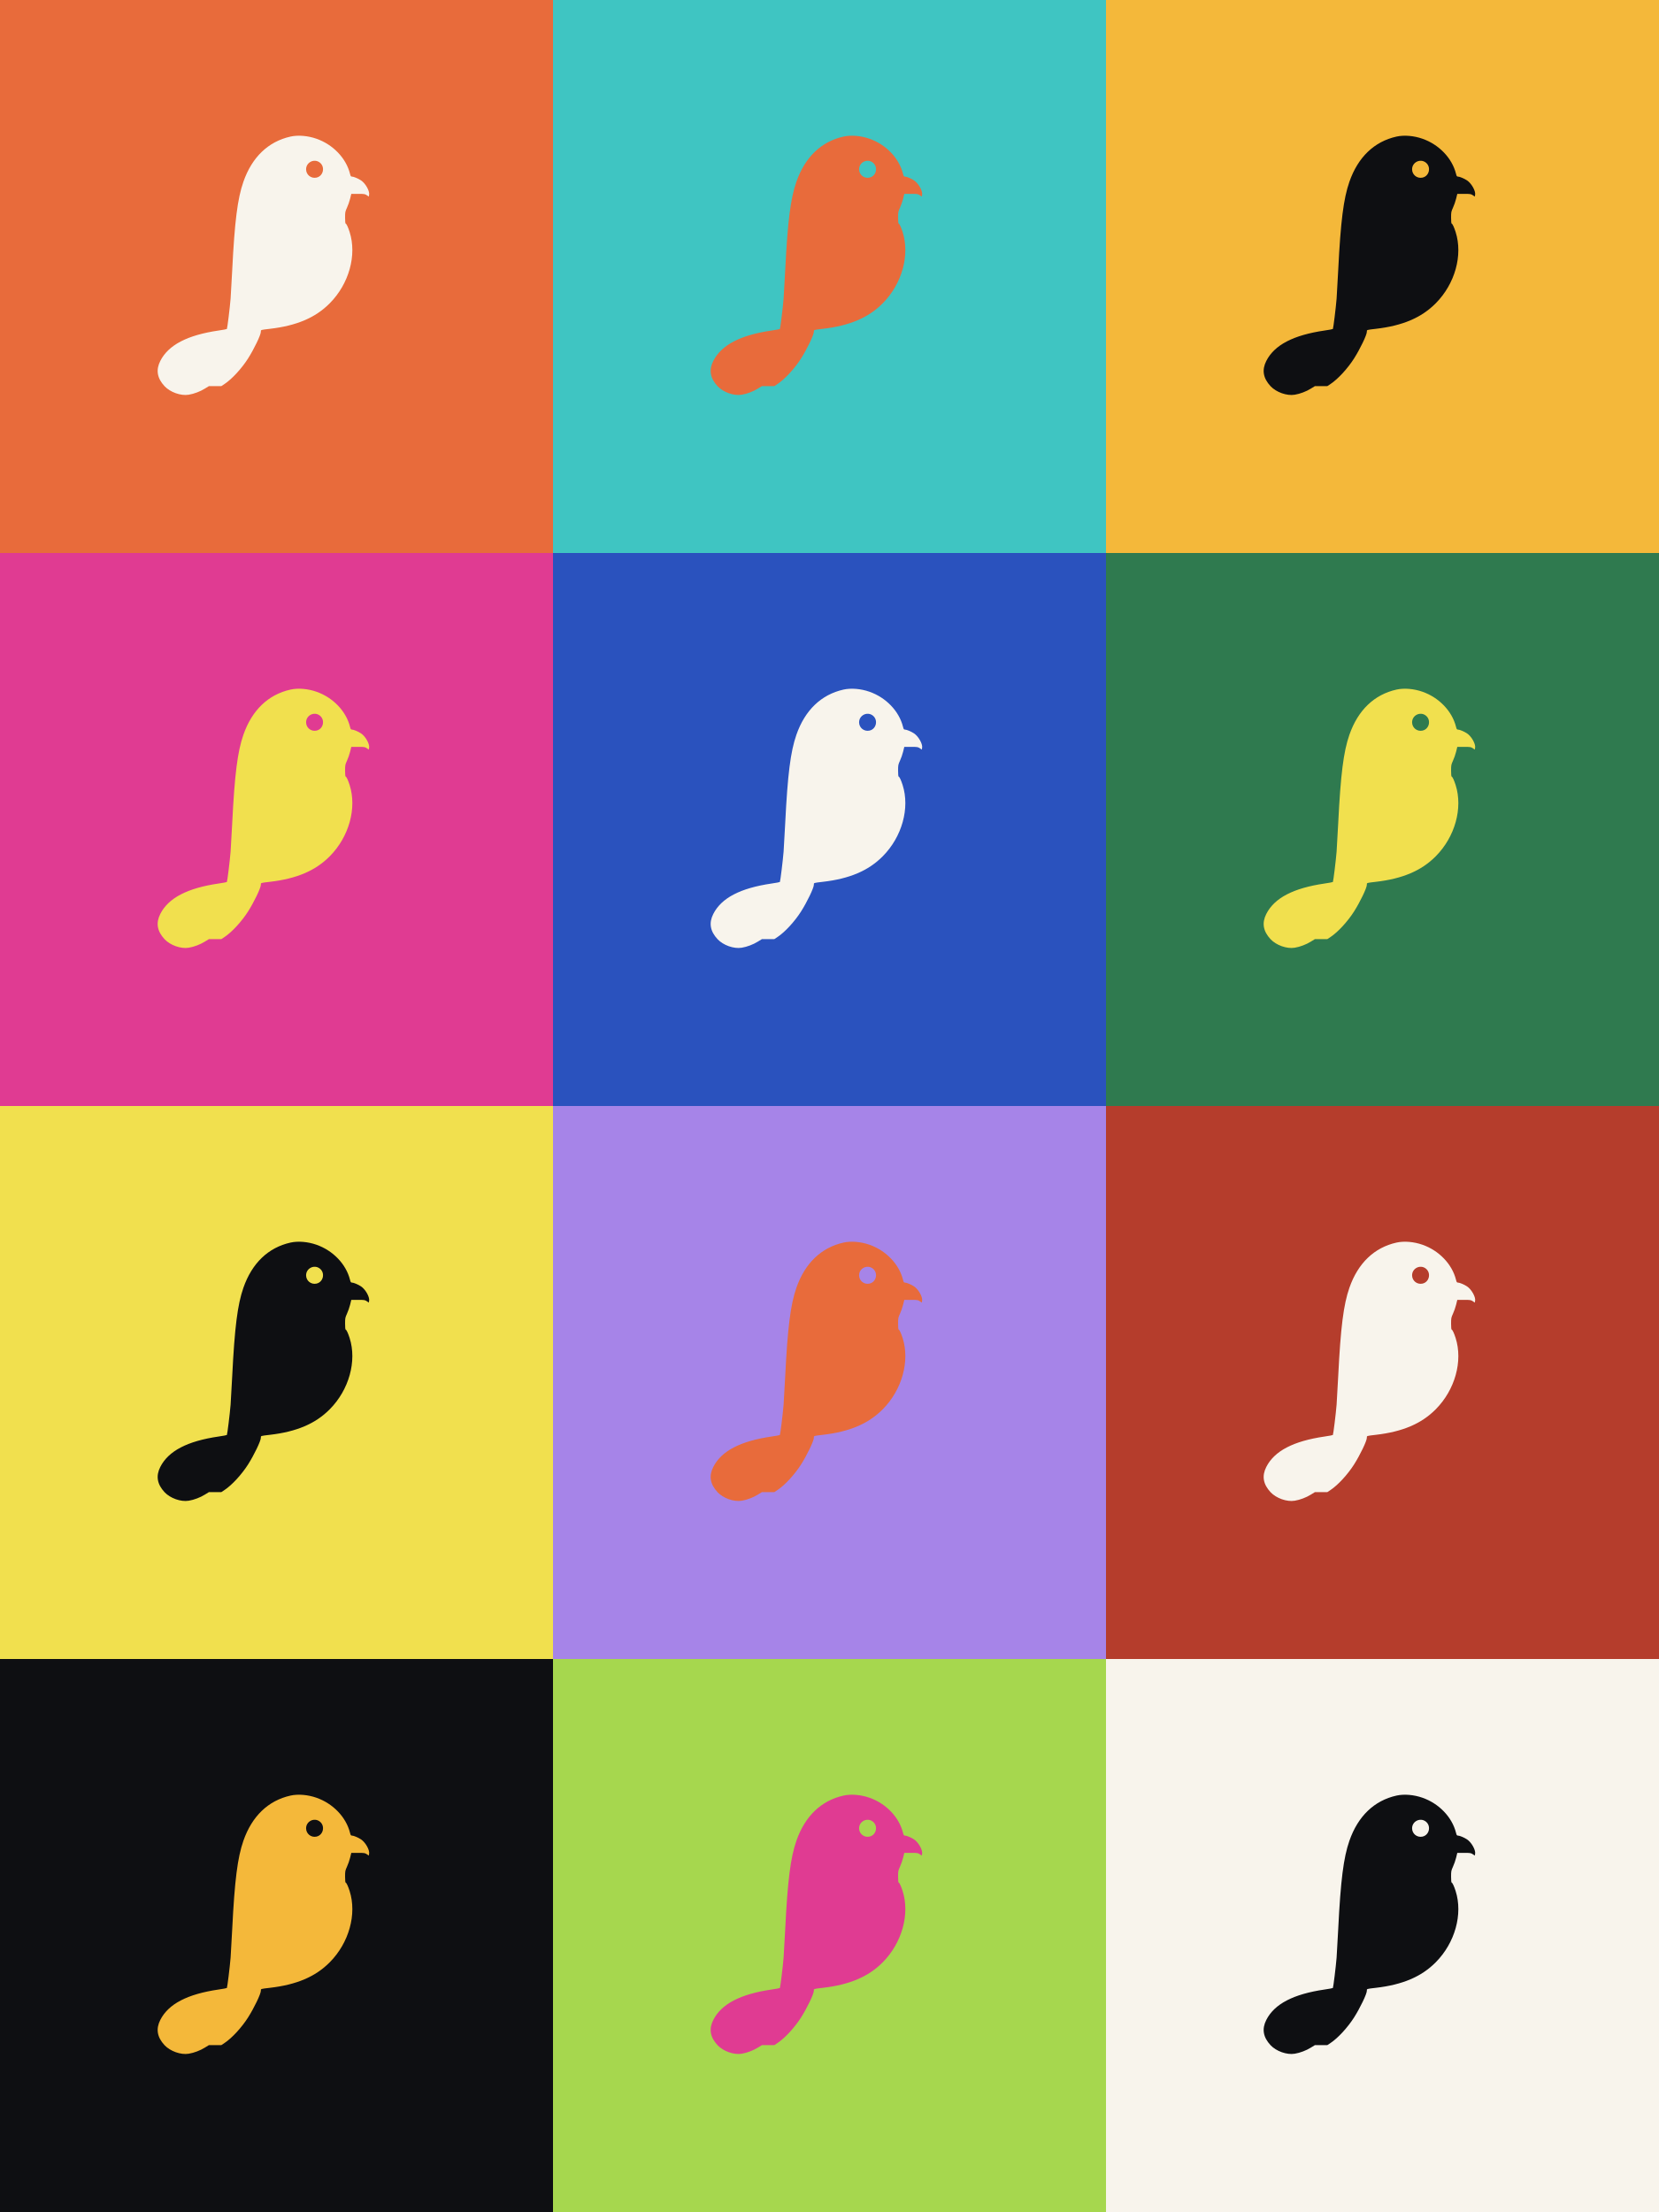
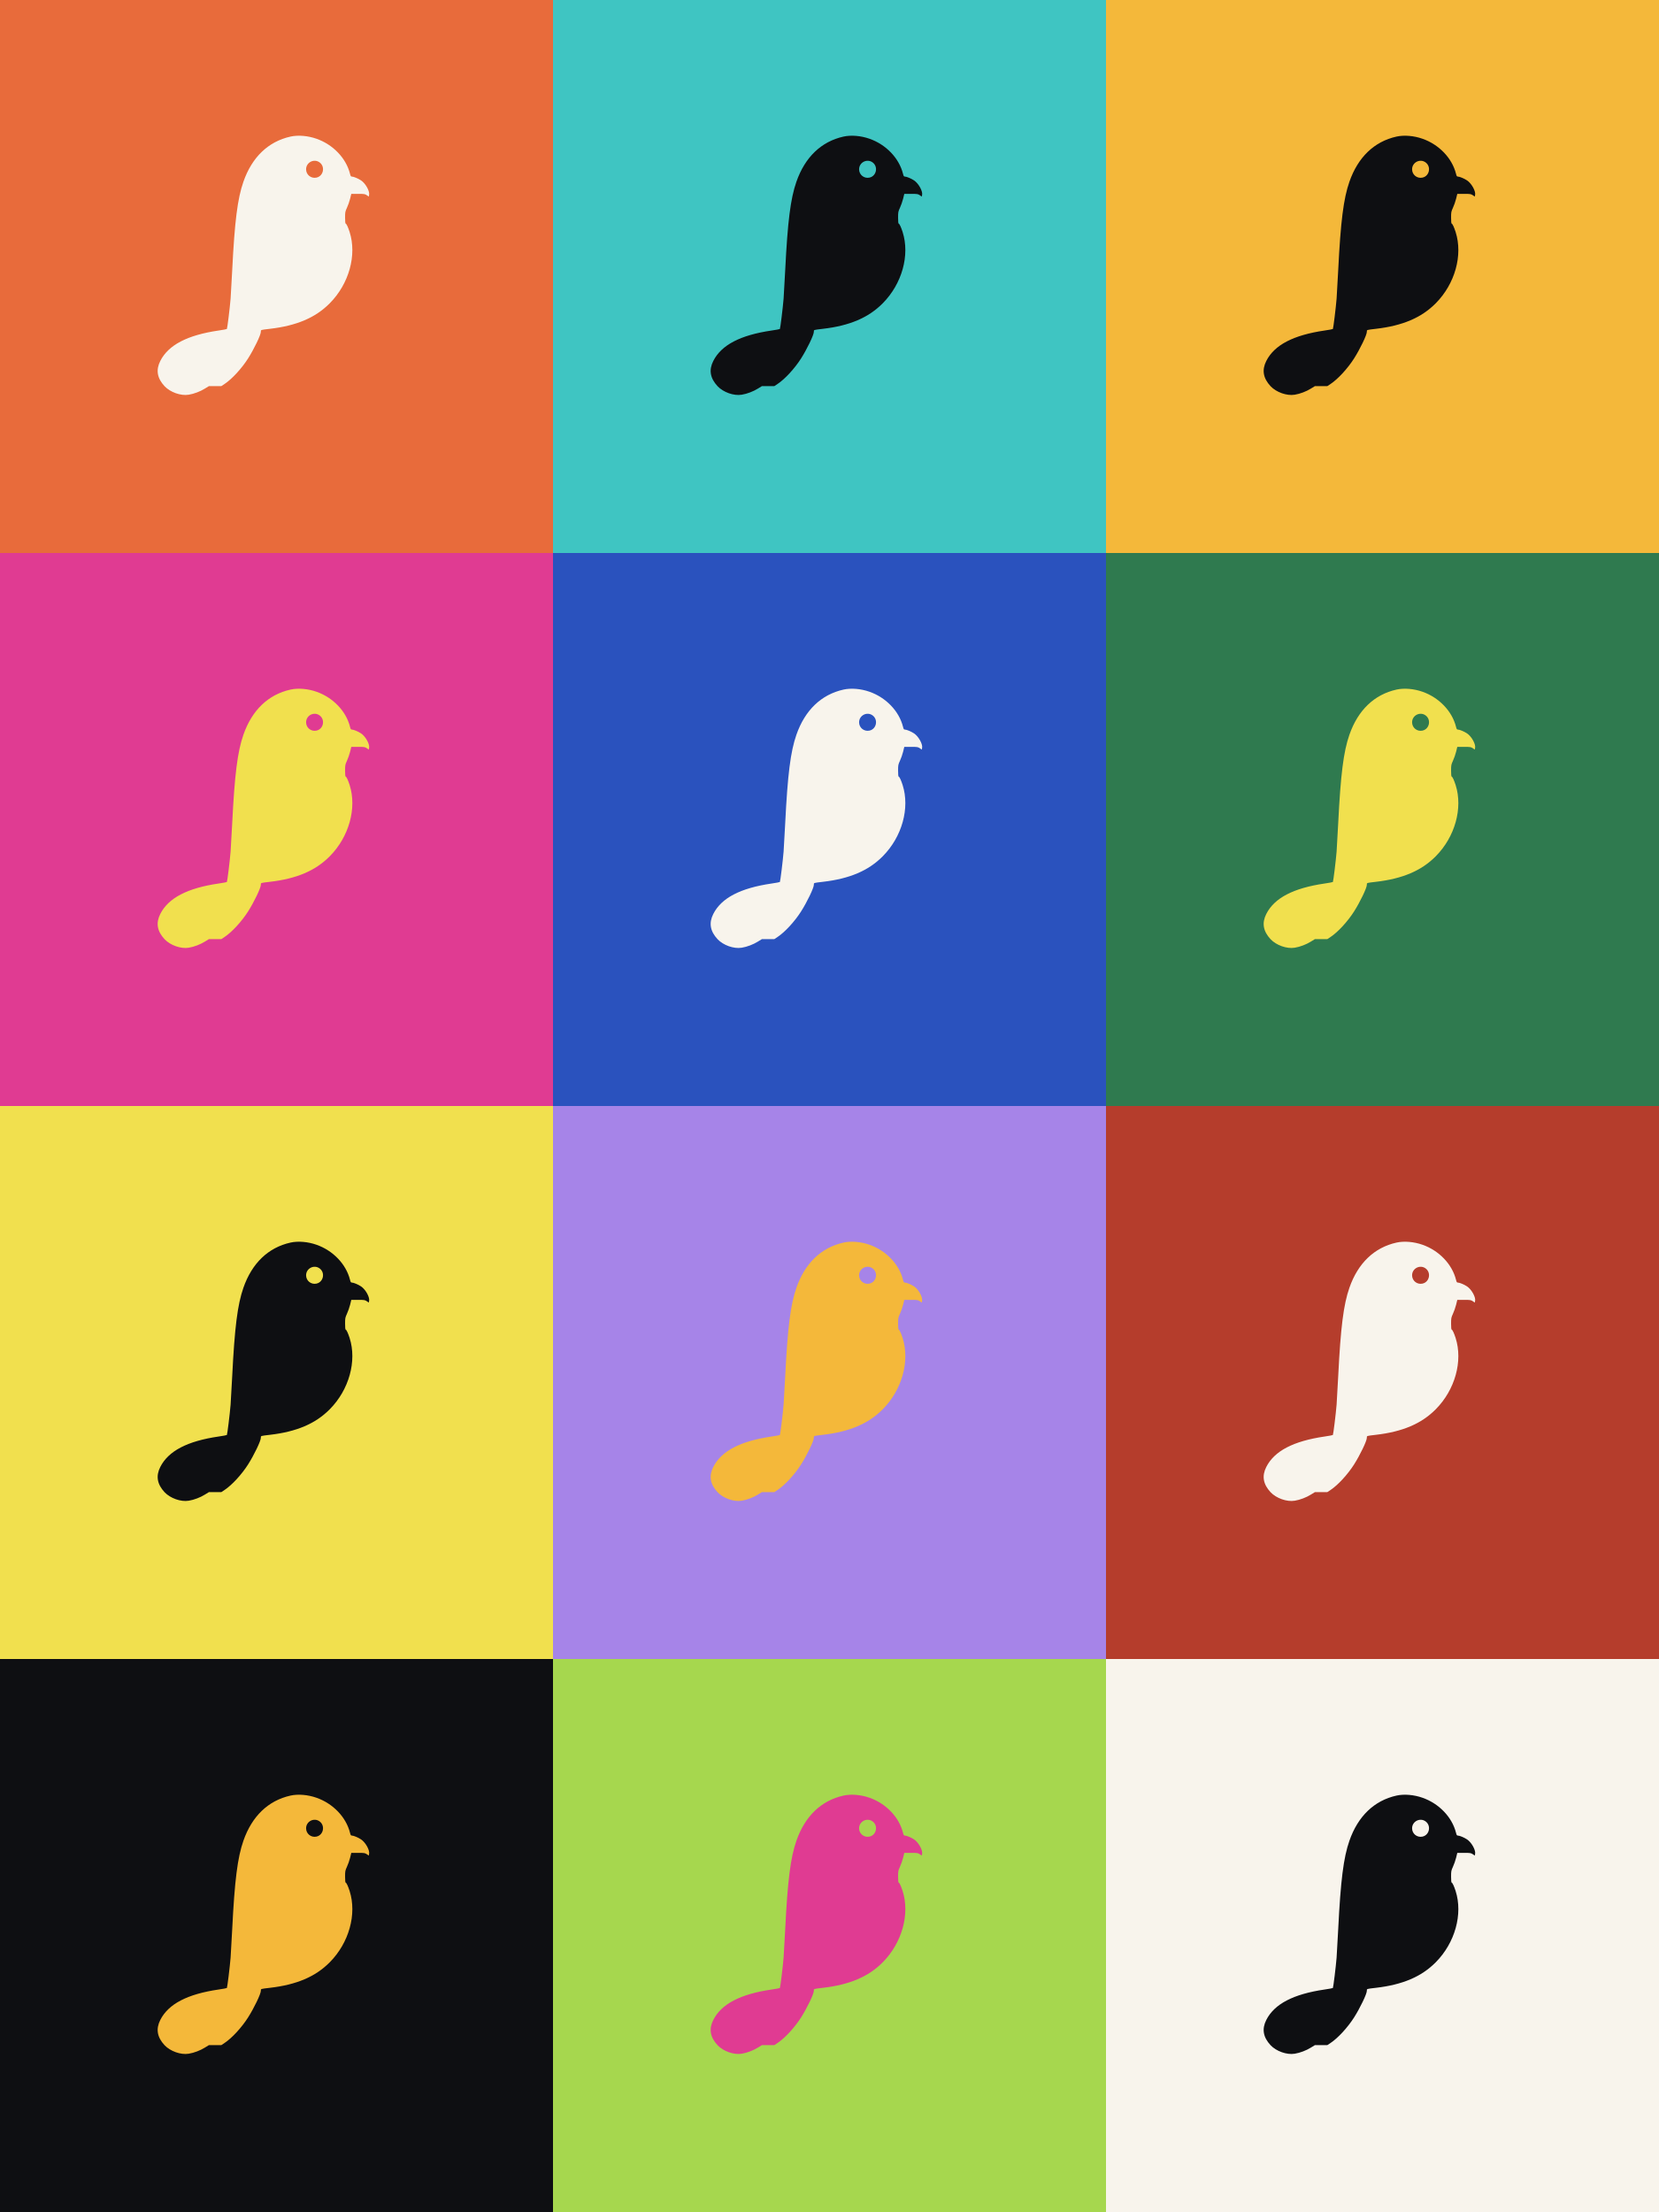
<svg xmlns="http://www.w3.org/2000/svg" viewBox="0 0 1500 2000" role="img" aria-label="MacParakeet Pop — twelve parakeets">
  <defs>
    <symbol id="bird" viewBox="0 0 1024 1024" preserveAspectRatio="xMidYMid meet">
      <path fill="currentColor" fill-rule="evenodd" d="M 538.0 252.9 c -41.3 9.2 -71.4 38.1 -87.3 83.7 -10.9 31.2 -16.2 73.4 -20.7 163.4 -1.1 22.3 -2.5 46.1 -3.0 53.0 -1.4 17.2 -6.1 55.3 -6.9 56.2 -0.3 0.4 -7.1 1.6 -15.1 2.8 -58.2 8.5 -93.2 26.8 -108.2 56.4 -8.4 16.6 -5.9 31.8 7.8 46.6 10.5 11.3 30.3 18.4 44.9 15.9 9.8 -1.6 21.4 -6.0 30.0 -11.4 l 7.3 -4.5 11.5 -0.0 11.5 -0.0 6.3 -4.2 c 13.5 -9.0 31.1 -28.1 43.1 -46.8 11.3 -17.8 23.8 -43.7 23.8 -49.6 0.0 -3.8 -1.0 -3.4 16.5 -5.5 49.7 -5.7 84.6 -20.6 111.1 -47.3 35.7 -36.0 50.5 -89.1 36.8 -132.0 -2.9 -9.1 -6.0 -15.6 -7.4 -15.6 -0.6 -0.0 -1.0 -4.4 -1.0 -10.9 0.0 -10.3 0.2 -11.2 3.5 -18.5 2.0 -4.2 4.6 -11.7 5.8 -16.6 l 2.2 -9.0 12.5 -0.0 c 11.7 -0.0 12.8 0.2 16.2 2.5 l 3.7 2.5 0.6 -3.3 c 1.3 -7.0 -6.8 -21.4 -15.2 -26.8 -5.1 -3.4 -13.6 -6.9 -16.5 -6.9 -2.1 -0.0 -2.6 -0.8 -3.7 -5.3 -7.3 -28.9 -31.3 -54.0 -62.1 -64.8 -15.9 -5.6 -34.0 -7.1 -48.0 -4.0 z m 53.9 47.9 c 10.7 8.0 7.0 25.4 -6.0 28.1 -9.9 2.1 -19.1 -5.3 -19.1 -15.4 0.0 -12.9 14.8 -20.4 25.1 -12.7 z" />
    </symbol>
  </defs>
  <g>
    <rect x="0" y="0" width="500" height="500" fill="#E86B3B" />
    <use href="#bird" x="0" y="0" width="500" height="500" color="#F8F4EC" />
  </g>
  <g>
    <rect x="500" y="0" width="500" height="500" fill="#3FC5C2" />
-     <use href="#bird" x="500" y="0" width="500" height="500" color="#E86B3B" />
+     <use href="#bird" x="500" y="0" width="500" height="500" color="#0E0F12" />
  </g>
  <g>
    <rect x="1000" y="0" width="500" height="500" fill="#F4B83A" />
    <use href="#bird" x="1000" y="0" width="500" height="500" color="#0E0F12" />
  </g>
  <g>
    <rect x="0" y="500" width="500" height="500" fill="#E03B92" />
    <use href="#bird" x="0" y="500" width="500" height="500" color="#F1E04E" />
  </g>
  <g>
    <rect x="500" y="500" width="500" height="500" fill="#2A52BE" />
    <use href="#bird" x="500" y="500" width="500" height="500" color="#F8F4EC" />
  </g>
  <g>
    <rect x="1000" y="500" width="500" height="500" fill="#2F7A4F" />
    <use href="#bird" x="1000" y="500" width="500" height="500" color="#F1E04E" />
  </g>
  <g>
    <rect x="0" y="1000" width="500" height="500" fill="#F1E04E" />
    <use href="#bird" x="0" y="1000" width="500" height="500" color="#0E0F12" />
  </g>
  <g>
    <rect x="500" y="1000" width="500" height="500" fill="#A684E8" />
-     <use href="#bird" x="500" y="1000" width="500" height="500" color="#E86B3B" />
+     <use href="#bird" x="500" y="1000" width="500" height="500" color="#F4B83A" />
  </g>
  <g>
    <rect x="1000" y="1000" width="500" height="500" fill="#B53D2C" />
    <use href="#bird" x="1000" y="1000" width="500" height="500" color="#F8F4EC" />
  </g>
  <g>
    <rect x="0" y="1500" width="500" height="500" fill="#0E0F12" />
    <use href="#bird" x="0" y="1500" width="500" height="500" color="#F4B83A" />
  </g>
  <g>
    <rect x="500" y="1500" width="500" height="500" fill="#A6D74E" />
    <use href="#bird" x="500" y="1500" width="500" height="500" color="#E03B92" />
  </g>
  <g>
    <rect x="1000" y="1500" width="500" height="500" fill="#F8F4EC" />
    <use href="#bird" x="1000" y="1500" width="500" height="500" color="#0E0F12" />
  </g>
</svg>
